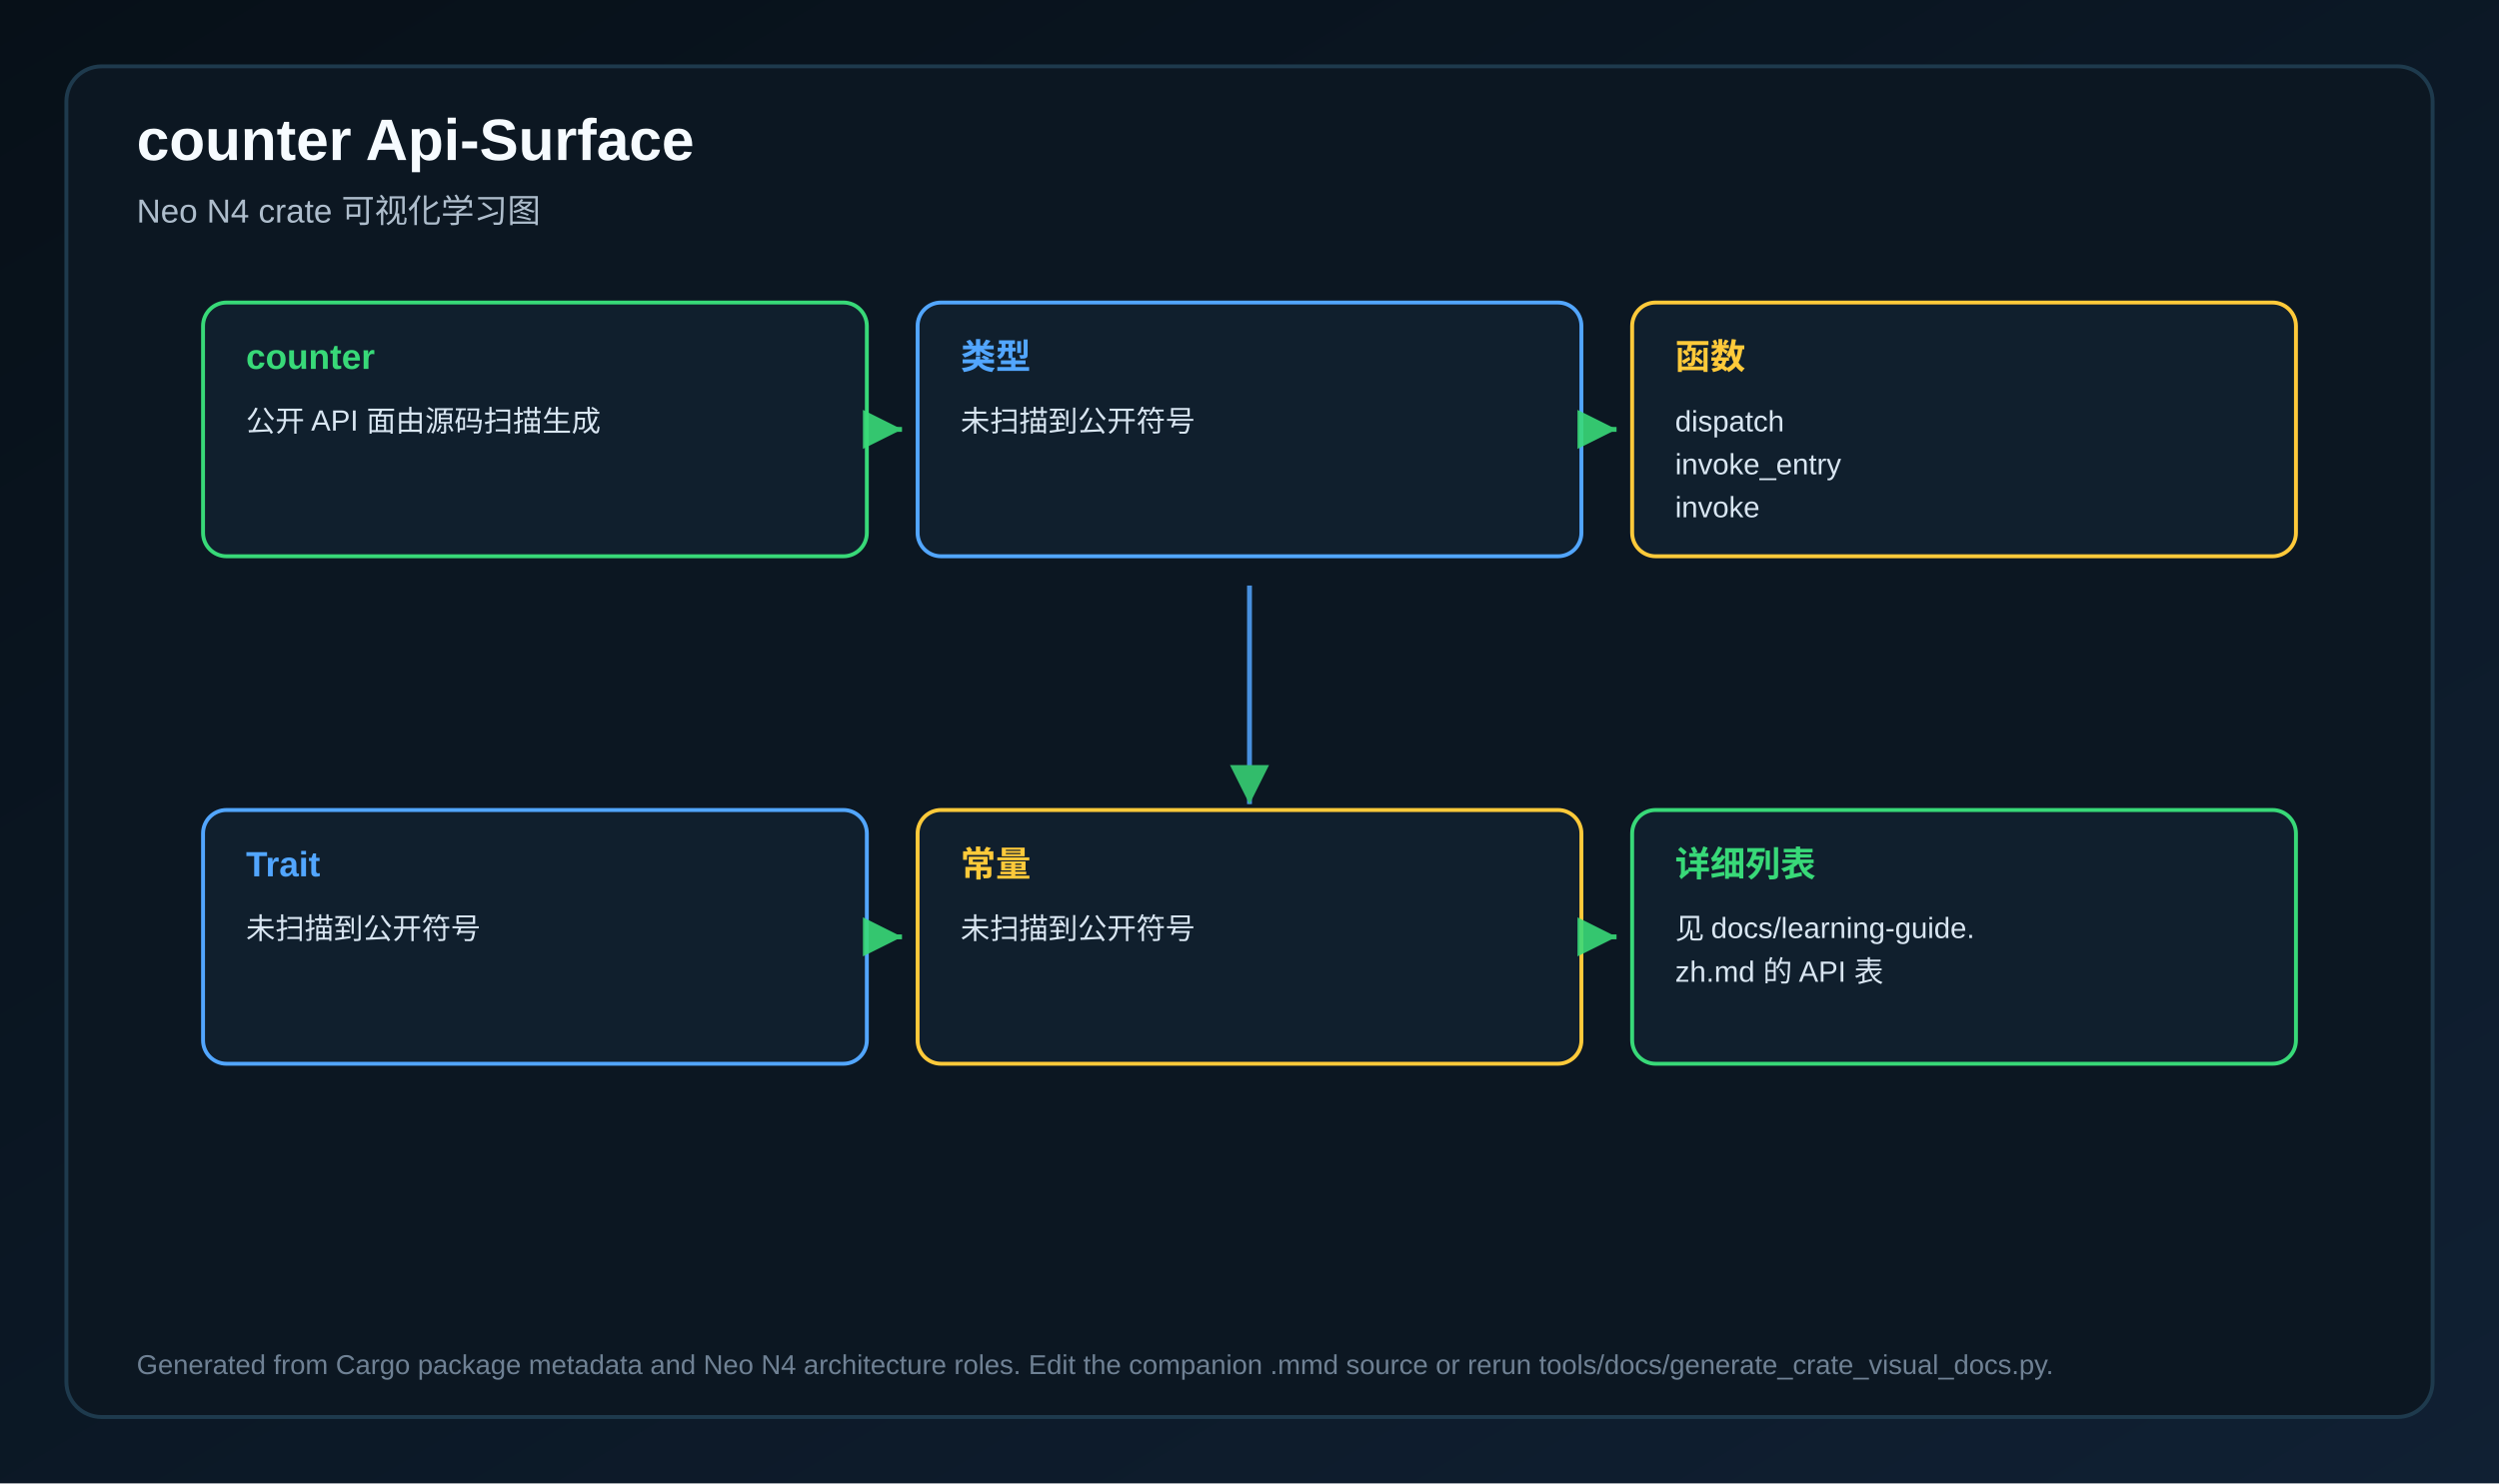
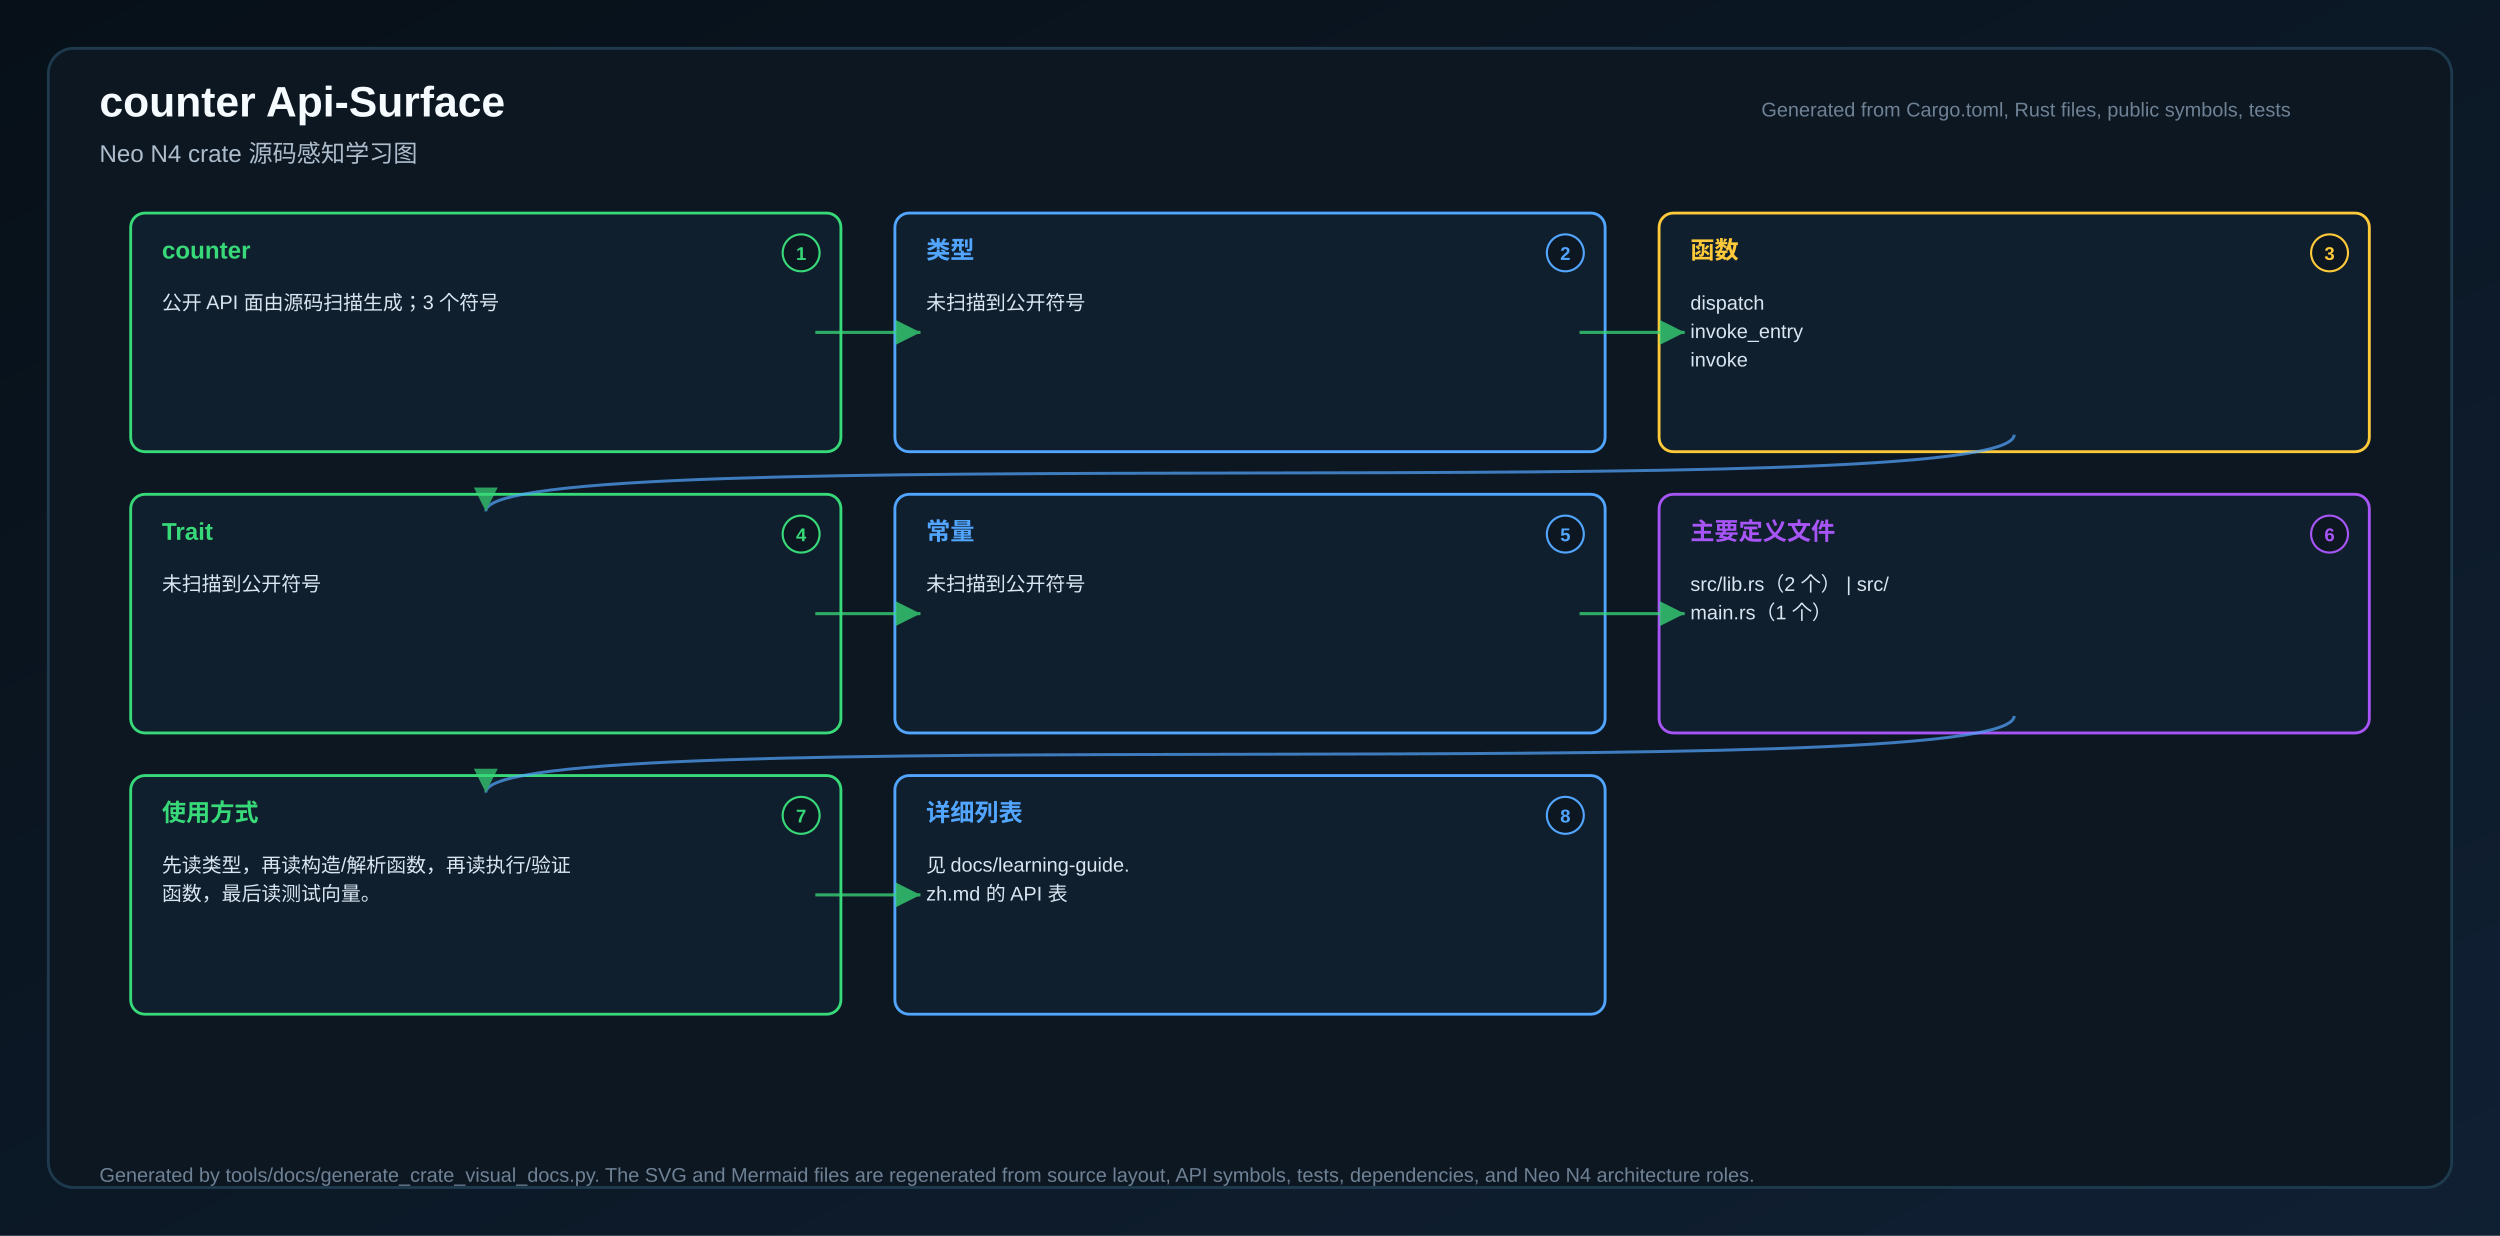
- <svg xmlns="http://www.w3.org/2000/svg" width="1280" height="760" viewBox="0 0 1280 760" role="img" aria-label="counter Api-Surface">
+ <svg xmlns="http://www.w3.org/2000/svg" width="1760" height="870" viewBox="0 0 1760 870" role="img" aria-label="counter Api-Surface">
  <defs>
    <linearGradient id="bg" x1="0" x2="1" y1="0" y2="1">
      <stop offset="0" stop-color="#071018" />
      <stop offset="1" stop-color="#102033" />
    </linearGradient>
    <marker id="arrow" markerWidth="12" markerHeight="12" refX="10" refY="6" orient="auto">
      <path d="M2,2 L10,6 L2,10 Z" fill="#38d978" />
    </marker>
  </defs>
-   <rect x="0" y="0" width="1280" height="760" fill="url(#bg)" />
-   <rect x="34" y="34" width="1212" height="692" rx="18" fill="#0c1722" stroke="#1e3a4d" stroke-width="2" />
+   <rect x="0" y="0" width="1760" height="870" fill="url(#bg)" />
+   <rect x="34" y="34" width="1692" height="802" rx="18" fill="#0c1722" stroke="#1e3a4d" stroke-width="2" />
  <text x="70" y="82" fill="#f6fbff" font-size="30" font-family="Segoe UI, Arial, sans-serif" font-weight="700">counter Api-Surface</text>
-   <text x="70" y="114" fill="#aebdcc" font-size="17" font-family="Segoe UI, Arial, sans-serif">Neo N4 crate 可视化学习图</text>
-   <rect x="104" y="155" width="340" height="130" rx="12" fill="#101f2d" stroke="#38d978" stroke-width="2" />
-   <text x="126" y="189" fill="#38d978" font-size="18" font-family="Segoe UI, Arial, sans-serif" font-weight="700">counter</text>
-   <text x="126" y="221" fill="#d9e6f2" font-size="15" font-family="Segoe UI, Arial, sans-serif">公开 API 面由源码扫描生成</text>
-   <rect x="470" y="155" width="340" height="130" rx="12" fill="#101f2d" stroke="#52a6ff" stroke-width="2" />
-   <text x="492" y="189" fill="#52a6ff" font-size="18" font-family="Segoe UI, Arial, sans-serif" font-weight="700">类型</text>
-   <text x="492" y="221" fill="#d9e6f2" font-size="15" font-family="Segoe UI, Arial, sans-serif">未扫描到公开符号</text>
-   <line x1="452" y1="220" x2="462" y2="220" stroke="#38d978" stroke-width="2.5" marker-end="url(#arrow)" opacity="0.9" />
-   <rect x="836" y="155" width="340" height="130" rx="12" fill="#101f2d" stroke="#ffca3a" stroke-width="2" />
-   <text x="858" y="189" fill="#ffca3a" font-size="18" font-family="Segoe UI, Arial, sans-serif" font-weight="700">函数</text>
-   <text x="858" y="221" fill="#d9e6f2" font-size="15" font-family="Segoe UI, Arial, sans-serif">dispatch</text>
-   <text x="858" y="243" fill="#d9e6f2" font-size="15" font-family="Segoe UI, Arial, sans-serif">invoke_entry</text>
-   <text x="858" y="265" fill="#d9e6f2" font-size="15" font-family="Segoe UI, Arial, sans-serif">invoke</text>
-   <line x1="818" y1="220" x2="828" y2="220" stroke="#38d978" stroke-width="2.5" marker-end="url(#arrow)" opacity="0.9" />
-   <rect x="104" y="415" width="340" height="130" rx="12" fill="#101f2d" stroke="#52a6ff" stroke-width="2" />
-   <text x="126" y="449" fill="#52a6ff" font-size="18" font-family="Segoe UI, Arial, sans-serif" font-weight="700">Trait</text>
-   <text x="126" y="481" fill="#d9e6f2" font-size="15" font-family="Segoe UI, Arial, sans-serif">未扫描到公开符号</text>
-   <rect x="470" y="415" width="340" height="130" rx="12" fill="#101f2d" stroke="#ffca3a" stroke-width="2" />
-   <text x="492" y="449" fill="#ffca3a" font-size="18" font-family="Segoe UI, Arial, sans-serif" font-weight="700">常量</text>
-   <text x="492" y="481" fill="#d9e6f2" font-size="15" font-family="Segoe UI, Arial, sans-serif">未扫描到公开符号</text>
-   <line x1="452" y1="480" x2="462" y2="480" stroke="#38d978" stroke-width="2.5" marker-end="url(#arrow)" opacity="0.9" />
-   <rect x="836" y="415" width="340" height="130" rx="12" fill="#101f2d" stroke="#38d978" stroke-width="2" />
-   <text x="858" y="449" fill="#38d978" font-size="18" font-family="Segoe UI, Arial, sans-serif" font-weight="700">详细列表</text>
-   <text x="858" y="481" fill="#d9e6f2" font-size="15" font-family="Segoe UI, Arial, sans-serif">见 docs/learning-guide.</text>
-   <text x="858" y="503" fill="#d9e6f2" font-size="15" font-family="Segoe UI, Arial, sans-serif">zh.md 的 API 表</text>
-   <line x1="818" y1="480" x2="828" y2="480" stroke="#38d978" stroke-width="2.5" marker-end="url(#arrow)" opacity="0.9" />
-   <path d="M640 300 C640 350 640 370 640 412" stroke="#52a6ff" stroke-width="2.5" fill="none" marker-end="url(#arrow)" opacity="0.85" />
-   <text x="70" y="704" fill="#6f8194" font-size="14" font-family="Segoe UI, Arial, sans-serif">Generated from Cargo package metadata and Neo N4 architecture roles. Edit the companion .mmd source or rerun tools/docs/generate_crate_visual_docs.py.</text>
+   <text x="70" y="114" fill="#aebdcc" font-size="17" font-family="Segoe UI, Arial, sans-serif">Neo N4 crate 源码感知学习图</text>
+   <text x="1240" y="82" fill="#6f8194" font-size="14" font-family="Segoe UI, Arial, sans-serif">Generated from Cargo.toml, Rust files, public symbols, tests</text>
+   <rect x="92" y="150" width="500" height="168" rx="10" fill="#101f2d" stroke="#38d978" stroke-width="2" />
+   <circle cx="564" cy="178" r="13" fill="#0c1722" stroke="#38d978" stroke-width="1.5" />
+   <text x="564" y="183" text-anchor="middle" fill="#38d978" font-size="13" font-family="Segoe UI, Arial, sans-serif" font-weight="700">1</text>
+   <text x="114" y="182" fill="#38d978" font-size="17" font-family="Segoe UI, Arial, sans-serif" font-weight="700">counter</text>
+   <text x="114" y="218" fill="#d9e6f2" font-size="14" font-family="Segoe UI, Arial, sans-serif">公开 API 面由源码扫描生成；3 个符号</text>
+   <rect x="630" y="150" width="500" height="168" rx="10" fill="#101f2d" stroke="#52a6ff" stroke-width="2" />
+   <circle cx="1102" cy="178" r="13" fill="#0c1722" stroke="#52a6ff" stroke-width="1.5" />
+   <text x="1102" y="183" text-anchor="middle" fill="#52a6ff" font-size="13" font-family="Segoe UI, Arial, sans-serif" font-weight="700">2</text>
+   <text x="652" y="182" fill="#52a6ff" font-size="17" font-family="Segoe UI, Arial, sans-serif" font-weight="700">类型</text>
+   <text x="652" y="218" fill="#d9e6f2" font-size="14" font-family="Segoe UI, Arial, sans-serif">未扫描到公开符号</text>
+   <rect x="1168" y="150" width="500" height="168" rx="10" fill="#101f2d" stroke="#ffca3a" stroke-width="2" />
+   <circle cx="1640" cy="178" r="13" fill="#0c1722" stroke="#ffca3a" stroke-width="1.5" />
+   <text x="1640" y="183" text-anchor="middle" fill="#ffca3a" font-size="13" font-family="Segoe UI, Arial, sans-serif" font-weight="700">3</text>
+   <text x="1190" y="182" fill="#ffca3a" font-size="17" font-family="Segoe UI, Arial, sans-serif" font-weight="700">函数</text>
+   <text x="1190" y="218" fill="#d9e6f2" font-size="14" font-family="Segoe UI, Arial, sans-serif">dispatch</text>
+   <text x="1190" y="238" fill="#d9e6f2" font-size="14" font-family="Segoe UI, Arial, sans-serif">invoke_entry</text>
+   <text x="1190" y="258" fill="#d9e6f2" font-size="14" font-family="Segoe UI, Arial, sans-serif">invoke</text>
+   <rect x="92" y="348" width="500" height="168" rx="10" fill="#101f2d" stroke="#38d978" stroke-width="2" />
+   <circle cx="564" cy="376" r="13" fill="#0c1722" stroke="#38d978" stroke-width="1.5" />
+   <text x="564" y="381" text-anchor="middle" fill="#38d978" font-size="13" font-family="Segoe UI, Arial, sans-serif" font-weight="700">4</text>
+   <text x="114" y="380" fill="#38d978" font-size="17" font-family="Segoe UI, Arial, sans-serif" font-weight="700">Trait</text>
+   <text x="114" y="416" fill="#d9e6f2" font-size="14" font-family="Segoe UI, Arial, sans-serif">未扫描到公开符号</text>
+   <rect x="630" y="348" width="500" height="168" rx="10" fill="#101f2d" stroke="#52a6ff" stroke-width="2" />
+   <circle cx="1102" cy="376" r="13" fill="#0c1722" stroke="#52a6ff" stroke-width="1.5" />
+   <text x="1102" y="381" text-anchor="middle" fill="#52a6ff" font-size="13" font-family="Segoe UI, Arial, sans-serif" font-weight="700">5</text>
+   <text x="652" y="380" fill="#52a6ff" font-size="17" font-family="Segoe UI, Arial, sans-serif" font-weight="700">常量</text>
+   <text x="652" y="416" fill="#d9e6f2" font-size="14" font-family="Segoe UI, Arial, sans-serif">未扫描到公开符号</text>
+   <rect x="1168" y="348" width="500" height="168" rx="10" fill="#101f2d" stroke="#a855f7" stroke-width="2" />
+   <circle cx="1640" cy="376" r="13" fill="#0c1722" stroke="#a855f7" stroke-width="1.5" />
+   <text x="1640" y="381" text-anchor="middle" fill="#a855f7" font-size="13" font-family="Segoe UI, Arial, sans-serif" font-weight="700">6</text>
+   <text x="1190" y="380" fill="#a855f7" font-size="17" font-family="Segoe UI, Arial, sans-serif" font-weight="700">主要定义文件</text>
+   <text x="1190" y="416" fill="#d9e6f2" font-size="14" font-family="Segoe UI, Arial, sans-serif">src/lib.rs（2 个） | src/</text>
+   <text x="1190" y="436" fill="#d9e6f2" font-size="14" font-family="Segoe UI, Arial, sans-serif">main.rs（1 个）</text>
+   <rect x="92" y="546" width="500" height="168" rx="10" fill="#101f2d" stroke="#38d978" stroke-width="2" />
+   <circle cx="564" cy="574" r="13" fill="#0c1722" stroke="#38d978" stroke-width="1.5" />
+   <text x="564" y="579" text-anchor="middle" fill="#38d978" font-size="13" font-family="Segoe UI, Arial, sans-serif" font-weight="700">7</text>
+   <text x="114" y="578" fill="#38d978" font-size="17" font-family="Segoe UI, Arial, sans-serif" font-weight="700">使用方式</text>
+   <text x="114" y="614" fill="#d9e6f2" font-size="14" font-family="Segoe UI, Arial, sans-serif">先读类型，再读构造/解析函数，再读执行/验证</text>
+   <text x="114" y="634" fill="#d9e6f2" font-size="14" font-family="Segoe UI, Arial, sans-serif">函数，最后读测试向量。</text>
+   <rect x="630" y="546" width="500" height="168" rx="10" fill="#101f2d" stroke="#52a6ff" stroke-width="2" />
+   <circle cx="1102" cy="574" r="13" fill="#0c1722" stroke="#52a6ff" stroke-width="1.5" />
+   <text x="1102" y="579" text-anchor="middle" fill="#52a6ff" font-size="13" font-family="Segoe UI, Arial, sans-serif" font-weight="700">8</text>
+   <text x="652" y="578" fill="#52a6ff" font-size="17" font-family="Segoe UI, Arial, sans-serif" font-weight="700">详细列表</text>
+   <text x="652" y="614" fill="#d9e6f2" font-size="14" font-family="Segoe UI, Arial, sans-serif">见 docs/learning-guide.</text>
+   <text x="652" y="634" fill="#d9e6f2" font-size="14" font-family="Segoe UI, Arial, sans-serif">zh.md 的 API 表</text>
+   <line x1="574" y1="234" x2="648" y2="234" stroke="#38d978" stroke-width="2.2" marker-end="url(#arrow)" opacity="0.75" />
+   <line x1="1112" y1="234" x2="1186" y2="234" stroke="#38d978" stroke-width="2.2" marker-end="url(#arrow)" opacity="0.75" />
+   <line x1="574" y1="432" x2="648" y2="432" stroke="#38d978" stroke-width="2.2" marker-end="url(#arrow)" opacity="0.75" />
+   <line x1="1112" y1="432" x2="1186" y2="432" stroke="#38d978" stroke-width="2.2" marker-end="url(#arrow)" opacity="0.75" />
+   <line x1="574" y1="630" x2="648" y2="630" stroke="#38d978" stroke-width="2.2" marker-end="url(#arrow)" opacity="0.75" />
+   <path d="M1418 306 C1418 358, 342 308, 342 360" stroke="#52a6ff" stroke-width="2.1" fill="none" marker-end="url(#arrow)" opacity="0.7" />
+   <path d="M1418 504 C1418 556, 342 506, 342 558" stroke="#52a6ff" stroke-width="2.1" fill="none" marker-end="url(#arrow)" opacity="0.7" />
+   <text x="70" y="832" fill="#6f8194" font-size="14" font-family="Segoe UI, Arial, sans-serif">Generated by tools/docs/generate_crate_visual_docs.py. The SVG and Mermaid files are regenerated from source layout, API symbols, tests, dependencies, and Neo N4 architecture roles.</text>
</svg>
